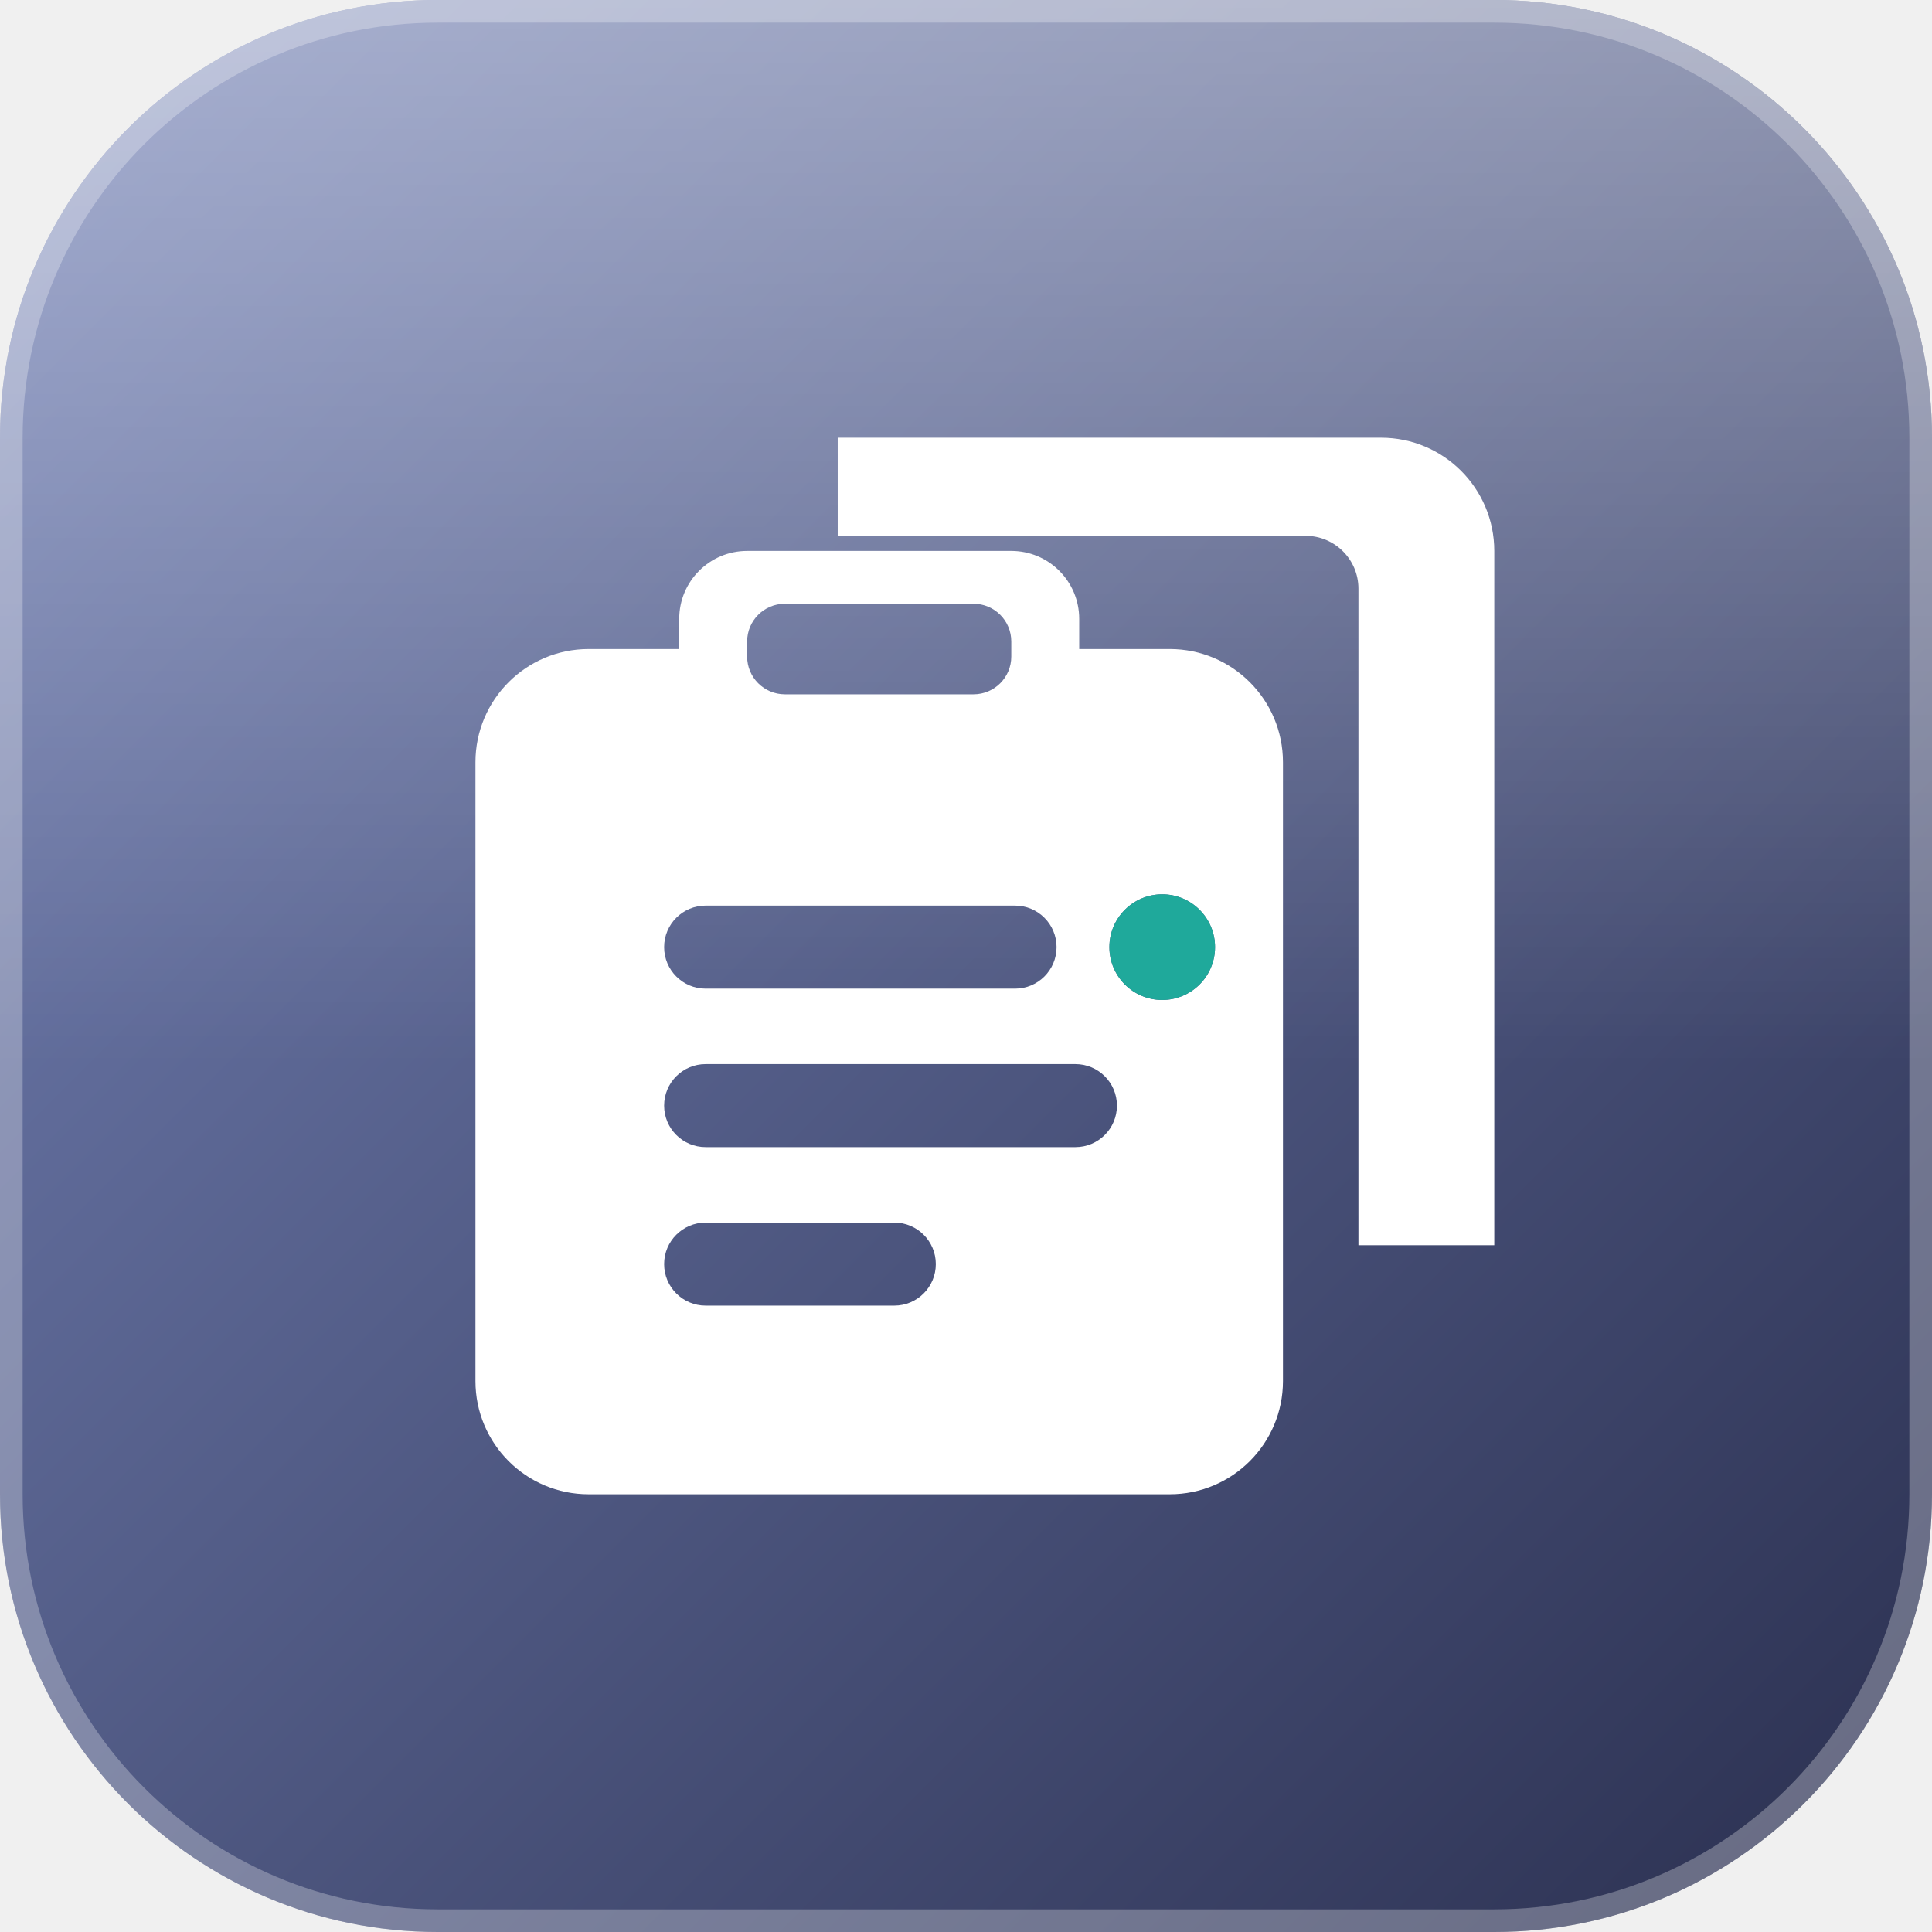
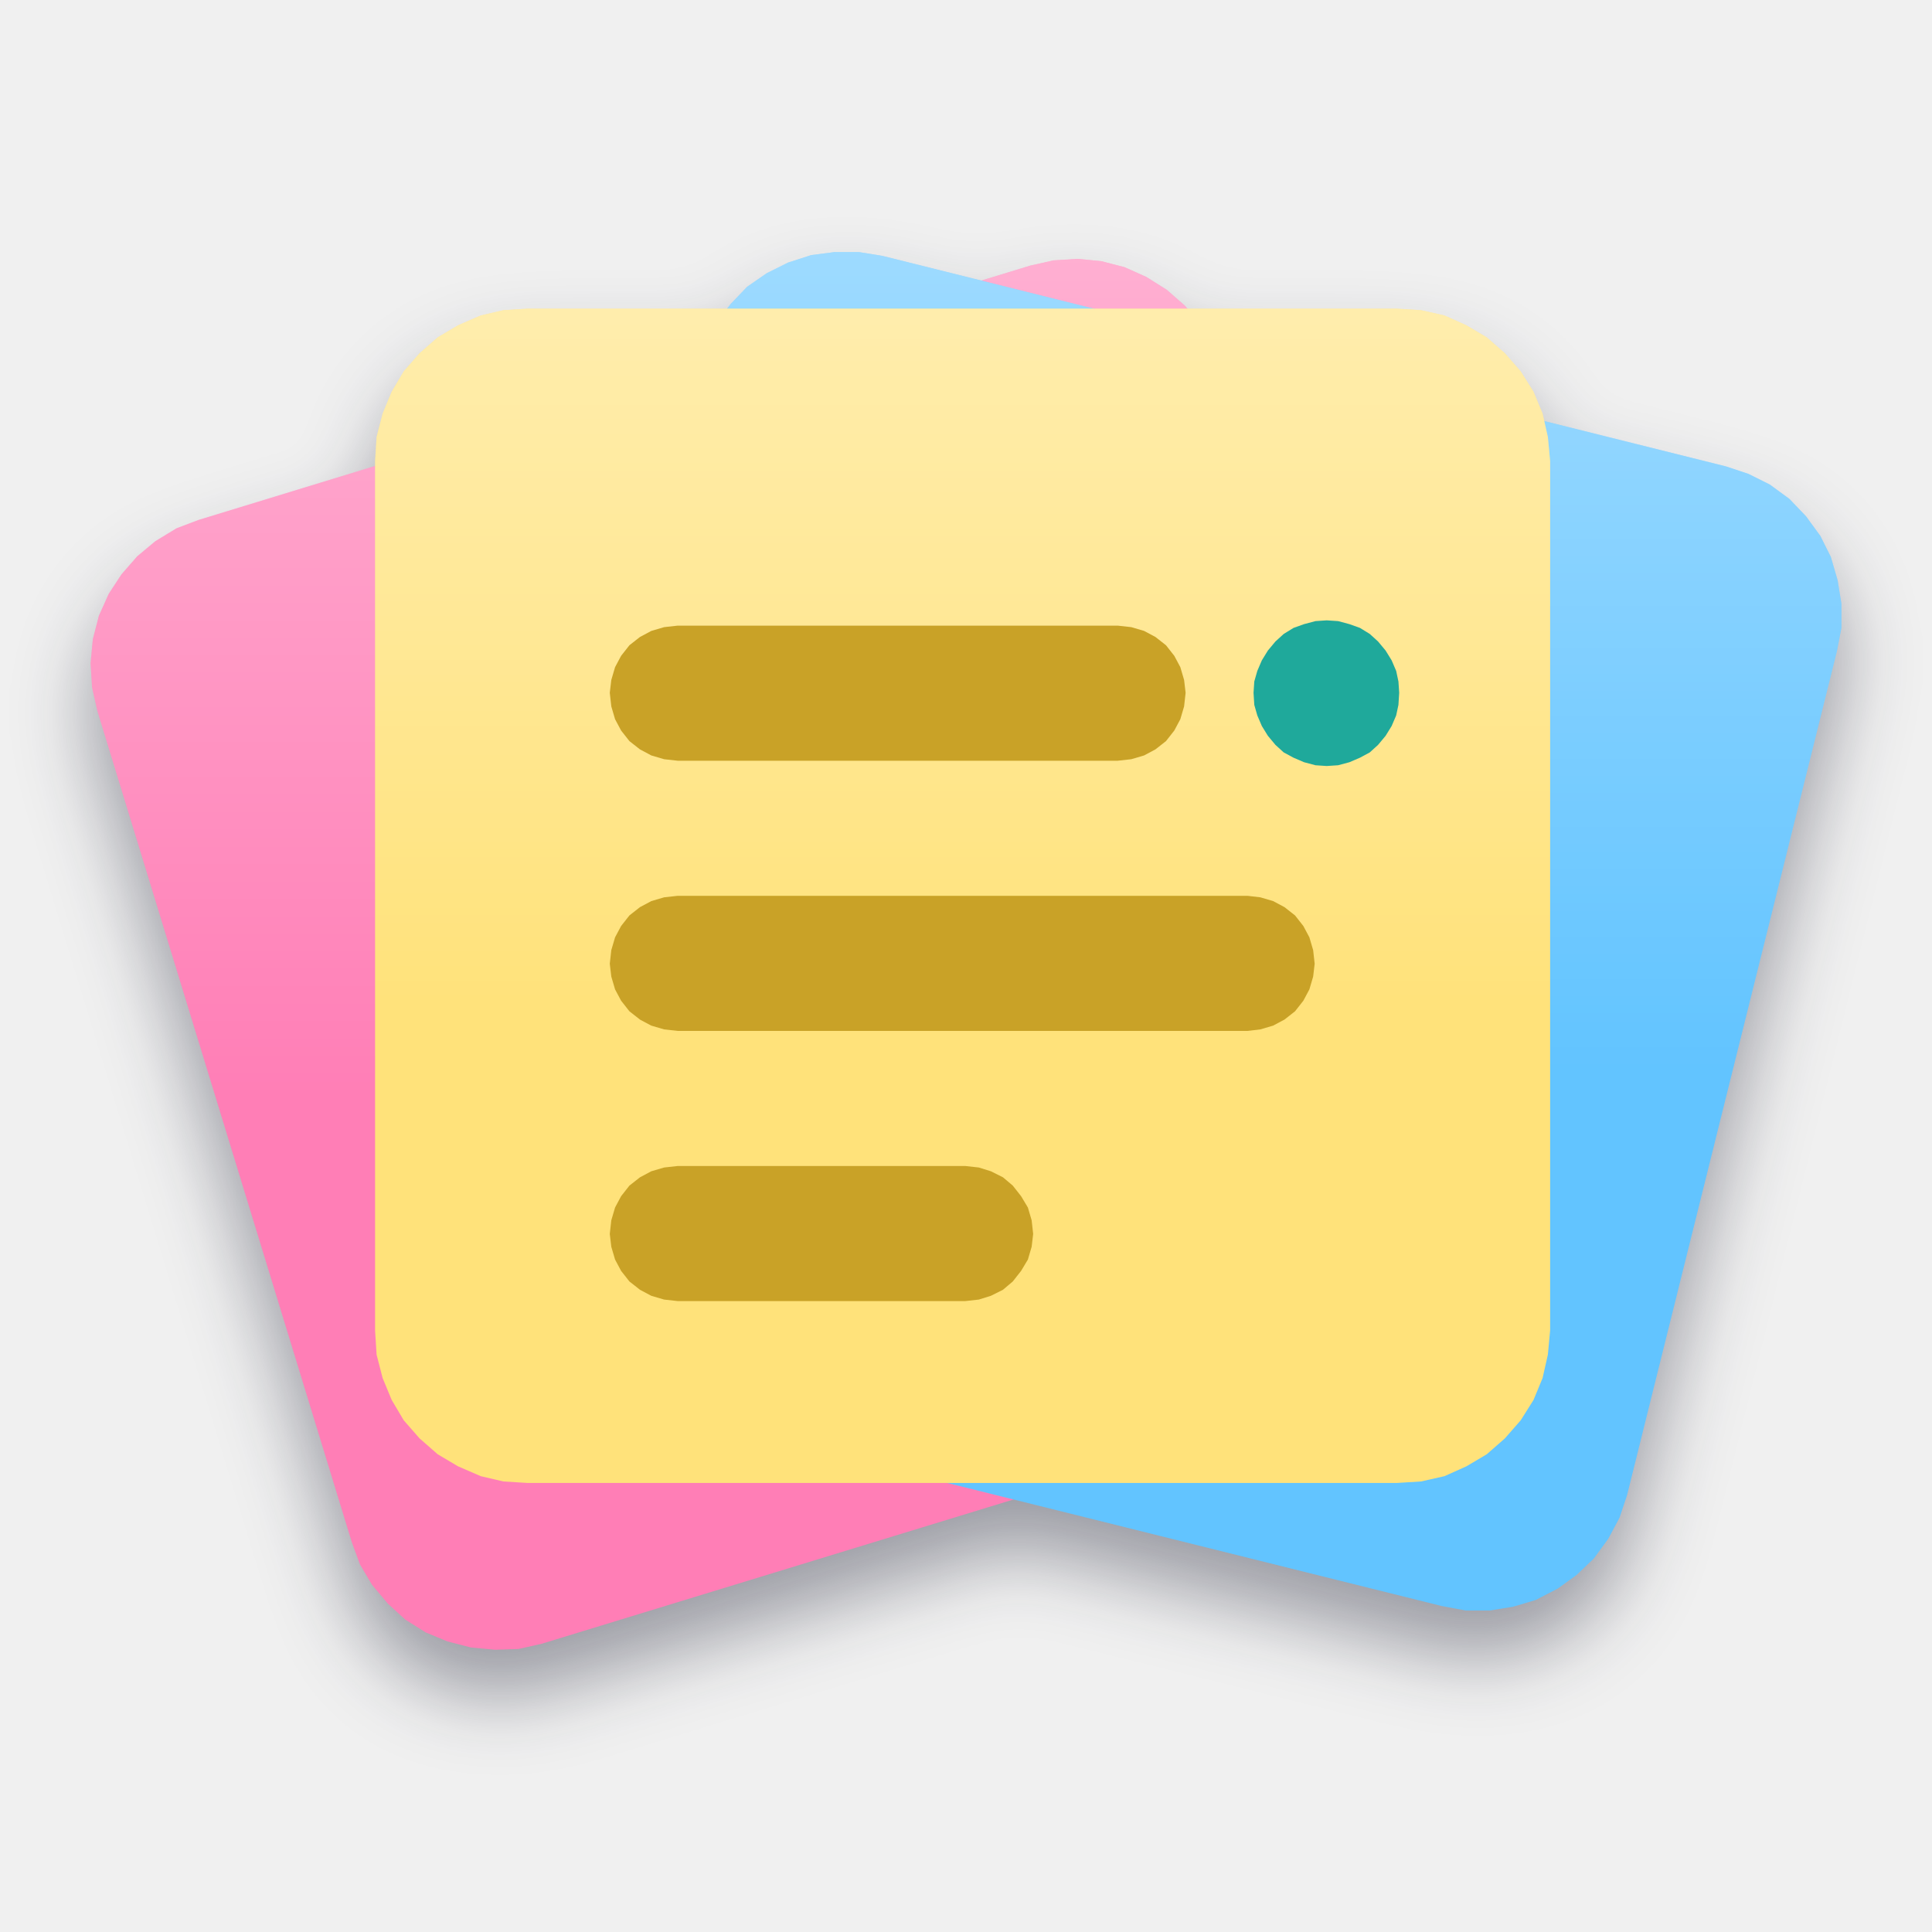
<svg xmlns="http://www.w3.org/2000/svg" width="256" height="256" viewBox="0 0 256 256">
  <defs>
-     <linearGradient id="body" x1="0" y1="0" x2="1" y2="1">
-       <stop offset="0" stop-color="#7684b8" />
-       <stop offset="1" stop-color="#2a2f4f" />
-     </linearGradient>
-     <linearGradient id="sheen" x1="0" y1="0" x2="0" y2="1">
-       <stop offset="0" stop-color="#ffffff" stop-opacity="0.38" />
-       <stop offset="0.55" stop-color="#ffffff" stop-opacity="0" />
+     <filter id="shadow" x="-20%" y="-20%" width="140%" height="150%" color-interpolation-filters="sRGB">
+       <feGaussianBlur in="SourceAlpha" stdDeviation="5" />
+       <feOffset dy="6" result="blur" />
+       <feFlood flood-color="#101428" flood-opacity="0.38" />
+       <feComposite in2="blur" operator="in" result="shade" />
+       <feMerge>
+         <feMergeNode in="shade" />
+         <feMergeNode in="SourceGraphic" />
+       </feMerge>
+     </filter>
+     <linearGradient id="paper" x1="0" y1="0" x2="0" y2="1">
+       <stop offset="0" stop-color="#fff" stop-opacity="0.38" />
+       <stop offset="0.6" stop-color="#fff" stop-opacity="0" />
    </linearGradient>
  </defs>
-   <rect width="256" height="256" rx="58" fill="url(#body)" />
-   <rect width="256" height="256" rx="58" fill="url(#sheen)" />
-   <rect x="1.5" y="1.5" width="253" height="253" rx="56.5" fill="none" stroke="#ffffff" stroke-opacity="0.28" stroke-width="3" />
-   <g transform="translate(48 48) scale(10)">
-     <path fill="#ffffff" d="M6.3 1h7.2A1.5 1.5 0 0 1 15 2.5v9.2h-1.8V3a.7.7 0 0 0-.7-.7H6.3z" />
-     <path fill="#ffffff" fill-rule="evenodd" d="M3 3.8H4.2V3.4A.9.9 0 0 1 5.1 2.5H8.6A.9.9 0 0 1 9.5 3.4V3.8H10.7A1.5 1.5 0 0 1 12.2 5.3V13.5A1.5 1.5 0 0 1 10.7 15H3A1.5 1.5 0 0 1 1.5 13.5V5.3A1.5 1.5 0 0 1 3 3.8zM5.6 3.2H8.1A.5.5 0 0 1 8.6 3.7V3.9A.5.5 0 0 1 8.1 4.4H5.6A.5.5 0 0 1 5.1 3.9V3.7A.5.5 0 0 1 5.6 3.2zM4.55 7.2H8.65A.55.55 0 0 1 8.65 8.3H4.55A.55.55 0 0 1 4.55 7.2zM4.55 9.3H9.45A.55.55 0 0 1 9.45 10.4H4.55A.55.55 0 0 1 4.55 9.3zM4.55 11.4H7.05A.55.55 0 0 1 7.05 12.5H4.55A.55.55 0 0 1 4.55 11.4zM10.6 7.05A.7.7 0 1 1 10.6 8.45A.7.7 0 1 1 10.6 7.05z" />
-     <circle cx="10.6" cy="7.75" r=".7" fill="#1fa99b" />
+   <g filter="url(#shadow)">
+     <path fill="#ff7eb6" d="M136.5 35.2 L26.3 68.9 L23.4 70.0 L20.6 71.7 L18.2 73.7 L16.1 76.1 L14.4 78.7 L13.1 81.6 L12.3 84.7 L12.0 87.9 L12.2 91.1 L12.9 94.2 L46.6 204.3 L47.7 207.3 L49.3 210.0 L51.4 212.5 L53.7 214.6 L56.4 216.3 L59.3 217.5 L62.4 218.3 L65.6 218.6 L68.7 218.5 L71.8 217.8 L182.0 184.1 L185.0 182.9 L187.7 181.3 L190.2 179.3 L192.3 176.9 L194.0 174.2 L195.2 171.3 L196.0 168.2 L196.3 165.1 L196.1 161.9 L195.4 158.8 L161.8 48.6 L160.6 45.7 L159.0 42.9 L157.0 40.5 L154.6 38.4 L151.9 36.7 L149.0 35.4 L145.9 34.6 L142.8 34.3 L139.6 34.5Z" />
+     <path fill="url(#paper)" d="M136.5 35.2 L26.3 68.9 L23.4 70.0 L20.6 71.7 L18.2 73.7 L16.1 76.1 L14.4 78.7 L13.1 81.6 L12.3 84.7 L12.0 87.9 L12.2 91.1 L12.9 94.2 L46.6 204.3 L47.7 207.3 L49.3 210.0 L51.4 212.5 L53.7 214.6 L56.4 216.3 L59.3 217.5 L62.4 218.3 L65.6 218.6 L68.7 218.5 L71.8 217.8 L182.0 184.1 L185.0 182.9 L187.7 181.3 L190.2 179.3 L192.3 176.9 L194.0 174.2 L195.2 171.3 L196.0 168.2 L196.3 165.1 L196.1 161.9 L195.4 158.8 L161.8 48.6 L160.6 45.7 L159.0 42.9 L157.0 40.5 L154.6 38.4 L151.9 36.7 L149.0 35.4 L145.9 34.6 L142.8 34.3 L139.6 34.5Z" />
+     <path fill="#62c4ff" d="M228.7 61.8 L116.9 33.9 L113.8 33.4 L110.6 33.4 L107.5 33.8 L104.4 34.8 L101.6 36.2 L99.0 38.0 L96.8 40.3 L94.9 42.8 L93.4 45.6 L92.4 48.6 L64.5 160.4 L64.0 163.6 L64.0 166.7 L64.4 169.9 L65.4 172.9 L66.8 175.8 L68.7 178.3 L70.9 180.6 L73.4 182.5 L76.2 184.0 L79.3 185.0 L191.0 212.8 L194.2 213.4 L197.4 213.4 L200.5 212.9 L203.5 212.0 L206.4 210.5 L208.9 208.7 L211.2 206.5 L213.1 203.9 L214.6 201.1 L215.6 198.1 L243.4 86.3 L244.0 83.2 L244.0 80.0 L243.5 76.9 L242.6 73.8 L241.2 71.0 L239.3 68.4 L237.1 66.1 L234.5 64.2 L231.7 62.8Z" />
+     <path fill="url(#paper)" d="M228.7 61.8 L116.9 33.9 L113.8 33.4 L110.6 33.4 L107.5 33.8 L104.4 34.8 L101.6 36.2 L99.0 38.0 L96.8 40.3 L94.9 42.8 L93.4 45.6 L92.4 48.6 L64.5 160.4 L64.0 163.6 L64.0 166.7 L64.4 169.9 L65.4 172.9 L66.8 175.8 L68.7 178.3 L70.9 180.6 L73.4 182.5 L76.2 184.0 L79.3 185.0 L191.0 212.8 L194.2 213.4 L197.4 213.4 L200.5 212.9 L203.5 212.0 L206.4 210.5 L208.9 208.7 L211.2 206.5 L213.1 203.9 L214.6 201.1 L215.6 198.1 L243.4 86.3 L244.0 83.2 L244.0 80.0 L243.5 76.9 L242.6 73.8 L241.2 71.0 L239.3 68.4 L237.1 66.1 L234.5 64.2 L231.7 62.8Z" />
+     <path fill="#ffe27a" d="M185.1 40.9 L69.9 40.9 L66.7 41.1 L63.7 41.8 L60.7 43.1 L58.0 44.7 L55.6 46.8 L53.5 49.2 L51.9 51.9 L50.7 54.8 L49.9 57.9 L49.7 61.1 L49.7 176.3 L49.9 179.5 L50.7 182.6 L51.9 185.5 L53.5 188.2 L55.6 190.6 L58.0 192.7 L60.7 194.3 L63.7 195.6 L66.7 196.3 L69.9 196.5 L185.1 196.5 L188.3 196.3 L191.4 195.6 L194.3 194.3 L197.0 192.7 L199.4 190.6 L201.5 188.2 L203.2 185.5 L204.4 182.6 L205.1 179.5 L205.4 176.3 L205.4 61.1 L205.1 57.9 L204.4 54.8 L203.2 51.9 L201.5 49.2 L199.4 46.8 L197.0 44.7 L194.3 43.1 L191.4 41.8 L188.3 41.1Z" />
+     <path fill="url(#paper)" d="M185.1 40.9 L69.9 40.9 L66.7 41.1 L63.7 41.8 L60.7 43.1 L58.0 44.7 L55.6 46.8 L53.5 49.2 L51.9 51.9 L50.7 54.8 L49.9 57.9 L49.7 61.1 L49.7 176.3 L49.9 179.5 L50.7 182.6 L51.9 185.5 L53.5 188.2 L55.6 190.6 L58.0 192.7 L60.7 194.3 L63.7 195.6 L66.7 196.3 L69.9 196.5 L185.1 196.5 L188.3 196.3 L191.4 195.6 L194.3 194.3 L197.0 192.7 L199.4 190.6 L201.5 188.2 L203.2 185.5 L204.4 182.6 L205.1 179.5 L205.4 176.3 L205.4 61.1 L205.1 57.9 L204.4 54.8 L203.2 51.9 L201.5 49.2 L199.4 46.8 L197.0 44.7 L194.3 43.1 L191.4 41.8 L188.3 41.1Z" />
  </g>
+   <g fill="#c9a227">
+     <path d="M89.8 82.9 L88.0 83.1 L86.3 83.6 L84.8 84.4 L83.4 85.5 L82.3 86.9 L81.5 88.4 L81.0 90.1 L80.8 91.8 L81.0 93.6 L81.5 95.3 L82.3 96.8 L83.4 98.2 L84.8 99.3 L86.3 100.1 L88.0 100.6 L89.8 100.8 L89.8 100.8 L148.1 100.8 L148.1 100.8 L149.9 100.6 L151.6 100.1 L153.1 99.3 L154.5 98.2 L155.6 96.8 L156.4 95.3 L156.9 93.6 L157.1 91.8 L156.9 90.1 L156.4 88.4 L155.6 86.9 L154.5 85.5 L153.1 84.4 L151.6 83.6 L149.9 83.1 L148.1 82.9Z" />
+     <path d="M165.3 136.6 L165.3 136.6 L167.0 136.4 L168.7 135.9 L170.2 135.1 L171.6 134.0 L172.7 132.6 L173.5 131.1 L174.0 129.4 L174.2 127.7 L174.0 125.9 L173.5 124.2 L172.7 122.7 L171.6 121.3 L170.2 120.2 L168.7 119.4 L167.0 118.9 L165.3 118.7 L89.8 118.7 L88.0 118.9 L86.3 119.4 L84.8 120.2 L83.4 121.3 L82.3 122.7 L81.5 124.2 L81.0 125.9 L80.8 127.7 L81.0 129.4 L81.5 131.1 L82.3 132.6 L83.4 134.0 L84.8 135.1 L86.3 135.9 L88.0 136.4 L89.8 136.6 L89.8 136.6Z" />
+     <path d="M127.9 172.4 L127.9 172.4 L129.7 172.2 L131.3 171.7 L132.9 170.9 L134.2 169.8 L135.3 168.4 L136.2 166.9 L136.7 165.2 L136.9 163.5 L136.7 161.7 L136.2 160.0 L135.3 158.5 L134.2 157.1 L132.9 156.0 L131.3 155.2 L129.7 154.7 L127.9 154.5 L89.8 154.5 L88.0 154.7 L86.3 155.2 L84.8 156.0 L83.4 157.1 L82.3 158.5 L81.5 160.0 L81.0 161.7 L80.8 163.5 L81.0 165.2 L81.5 166.9 L82.3 168.4 L83.4 169.8 L84.8 170.9 L86.3 171.7 L88.0 172.2 L89.8 172.4 L89.8 172.4Z" />
+   </g>
+   <path fill="#1fa99b" d="M185.4 91.8 L185.3 90.3 L185.0 88.9 L184.4 87.5 L183.6 86.2 L182.6 85.0 L181.5 84.0 L180.2 83.2 L178.8 82.7 L177.3 82.3 L175.8 82.2 L174.3 82.3 L172.8 82.7 L171.4 83.2 L170.1 84.0 L169.0 85.0 L168.0 86.2 L167.2 87.5 L166.6 88.9 L166.2 90.3 L166.1 91.8 L166.2 93.4 L166.6 94.8 L167.2 96.2 L168.0 97.5 L169.0 98.7 L170.1 99.7 L171.4 100.4 L172.8 101.0 L174.3 101.4 L175.8 101.5 L177.3 101.4 L178.8 101.0 L180.2 100.4 L181.5 99.7 L182.6 98.7 L183.6 97.5 L184.4 96.2 L185.0 94.8 L185.3 93.4Z" />
</svg>
